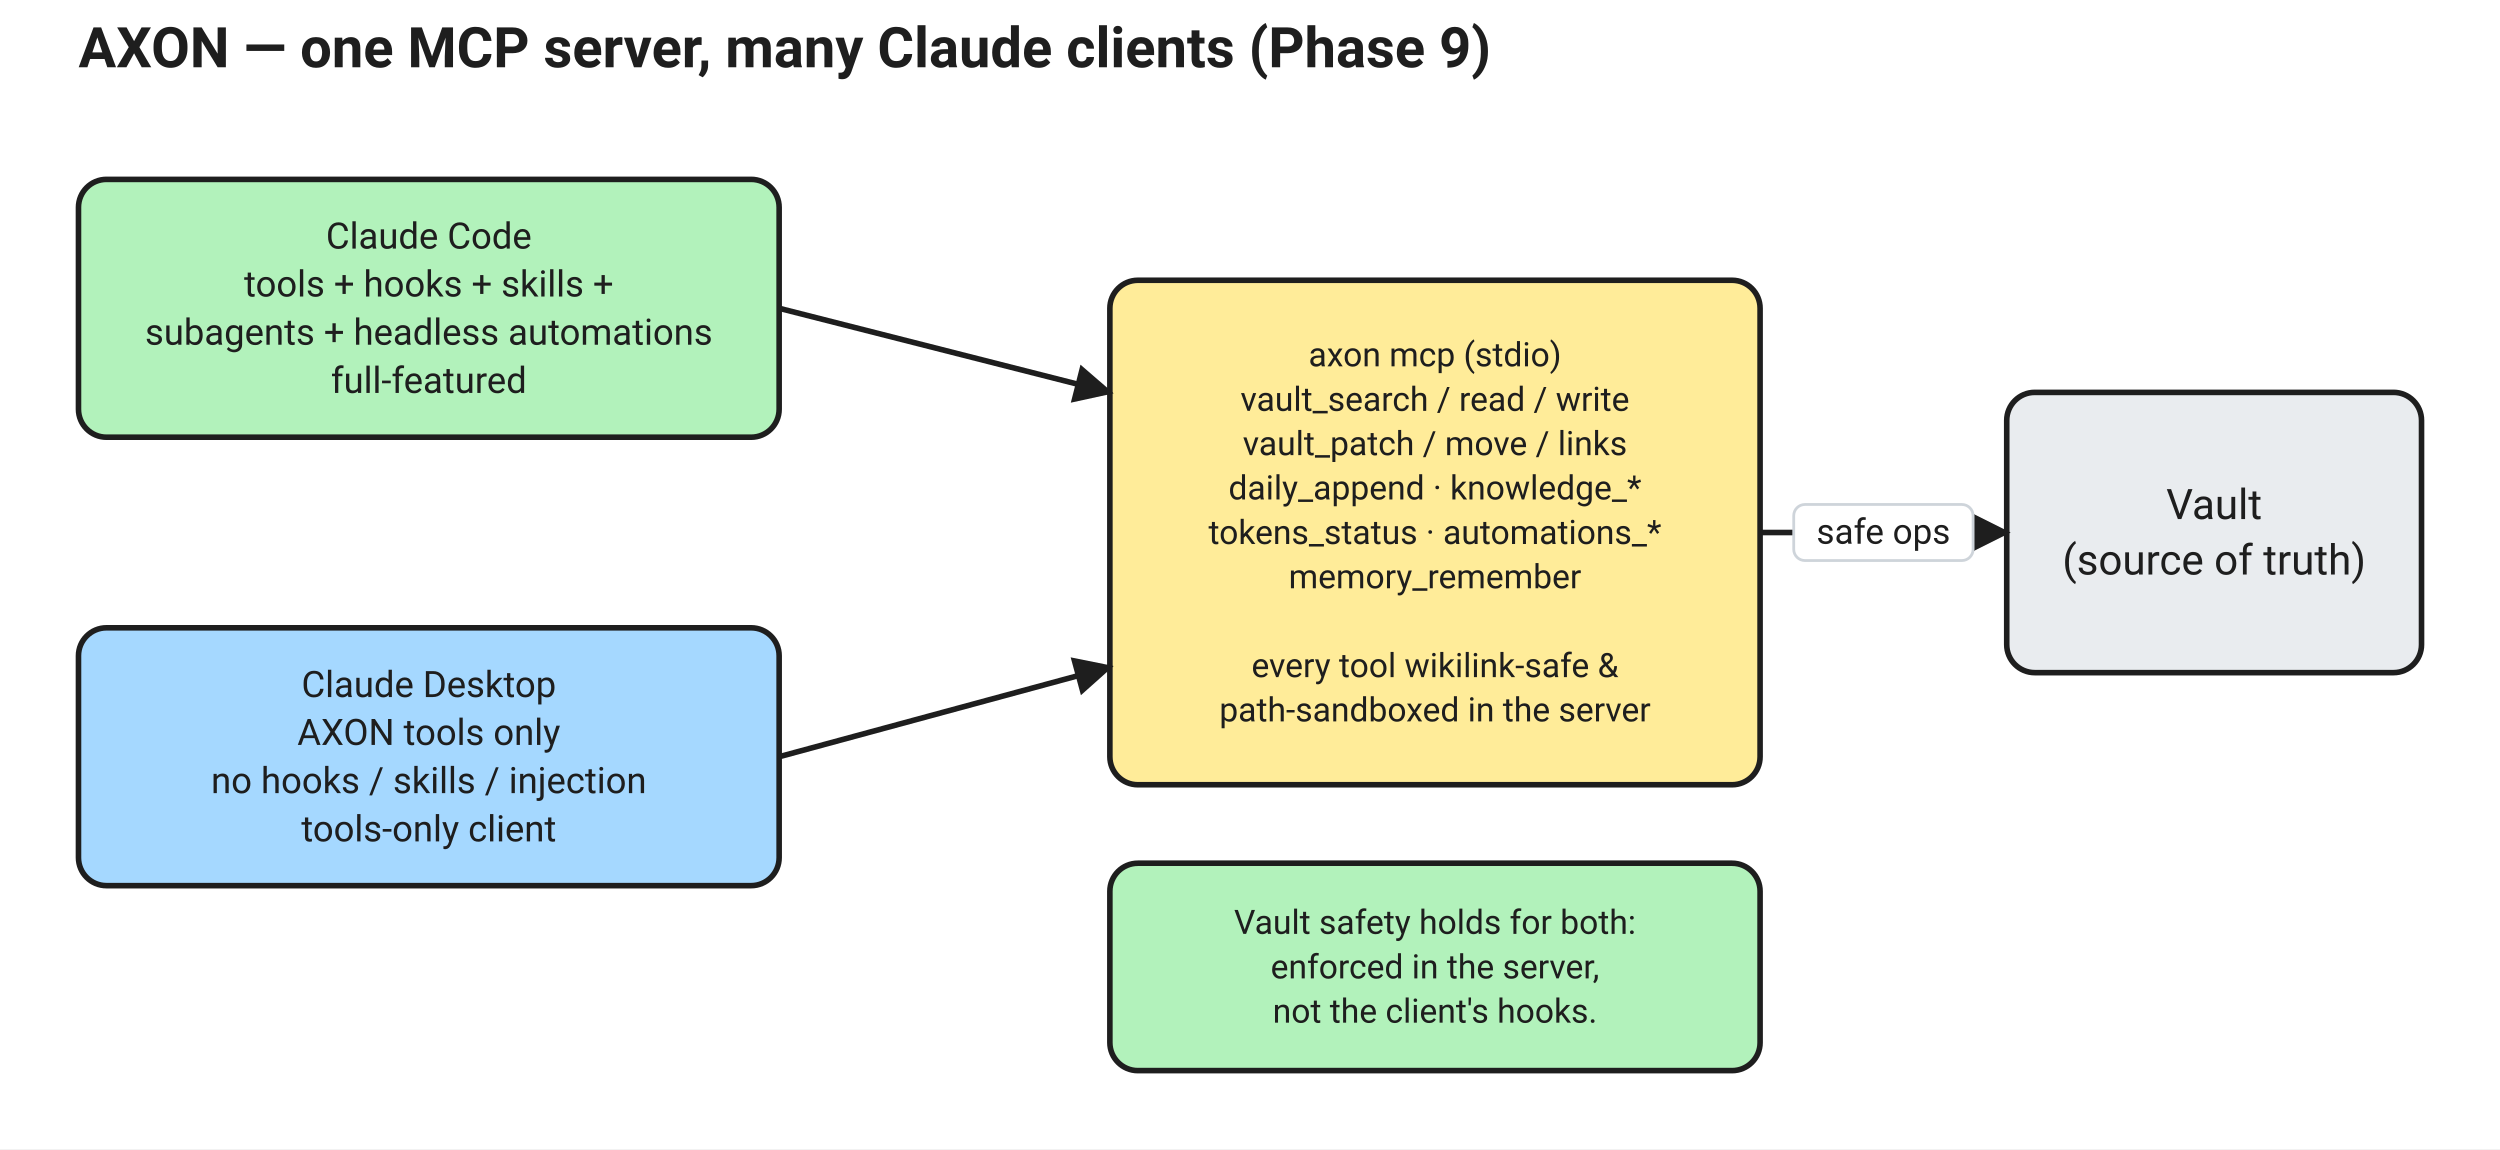
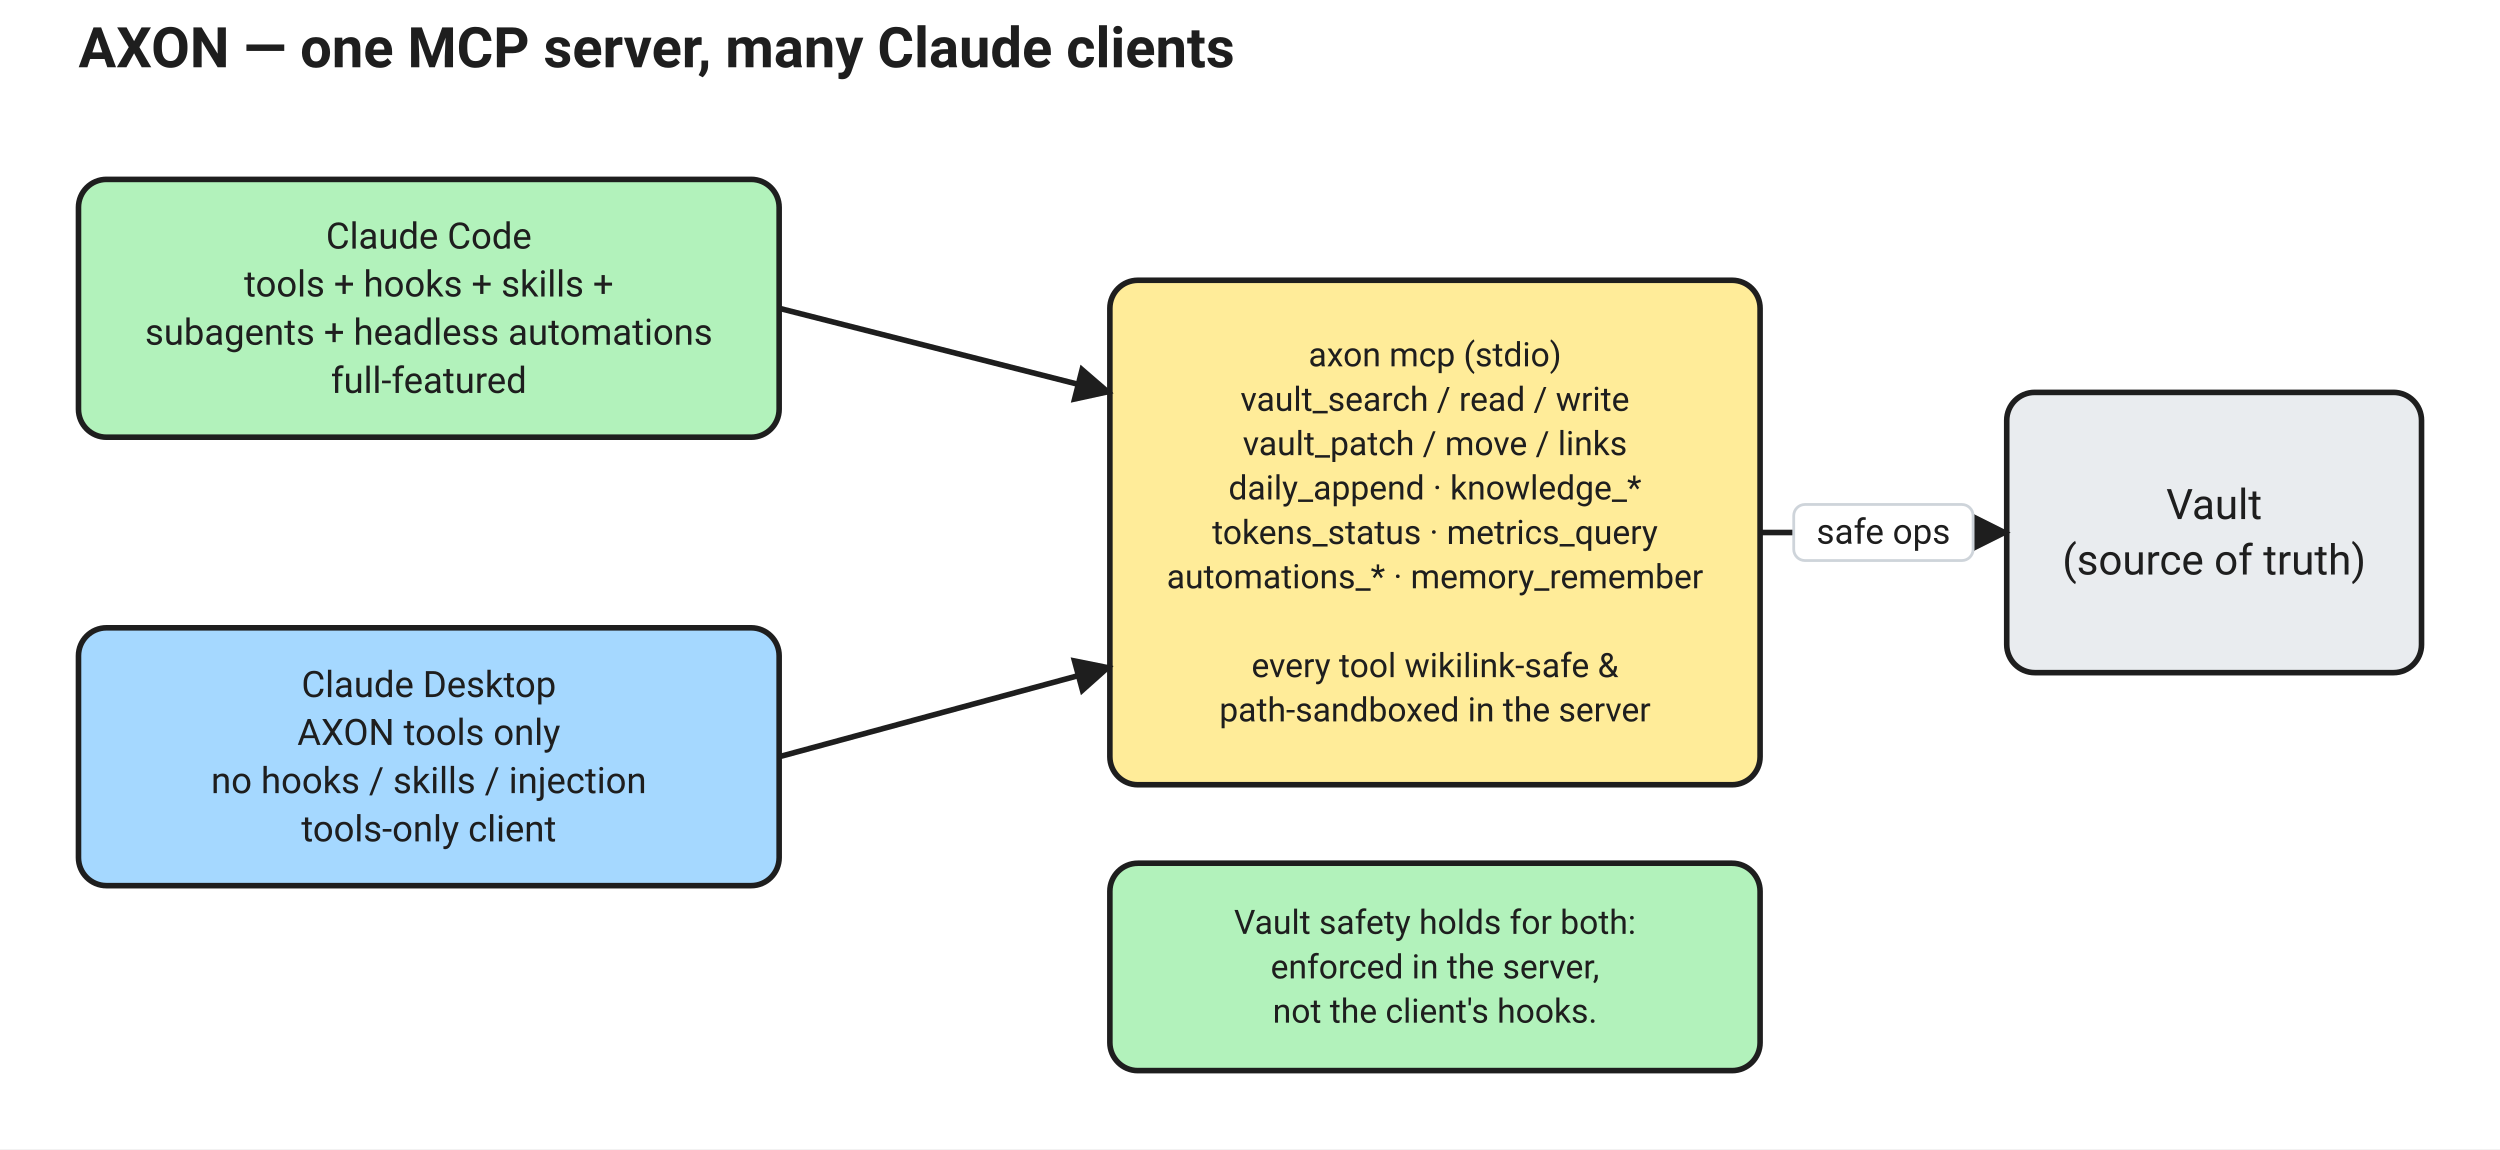
<svg xmlns="http://www.w3.org/2000/svg" width="892" height="410" viewBox="0 0 892 410" font-family="ui-sans-serif, -apple-system, Segoe UI, Roboto, sans-serif">
  <rect width="892" height="410" fill="#ffffff" />
  <defs>
    <marker id="ah" viewBox="0 0 10 10" refX="9" refY="5" markerWidth="7" markerHeight="7" orient="auto-start-reverse">
      <path d="M0,0 L10,5 L0,10 z" fill="#1e1e1e" />
    </marker>
  </defs>
-   <text x="28" y="24" font-size="20" font-weight="700" fill="#1e1e1e">AXON — one MCP server, many Claude clients (Phase 9)</text>
+   <text x="28" y="24" font-size="20" font-weight="700" fill="#1e1e1e">AXON — one MCP server, many Claude clients</text>
  <rect x="28" y="64" width="250" height="92" rx="10" fill="#b2f2bb" stroke="#1e1e1e" stroke-width="2" />
  <text x="153" y="88.7" font-size="13" fill="#1e1e1e" text-anchor="middle">Claude Code</text>
  <text x="153" y="105.8" font-size="13" fill="#1e1e1e" text-anchor="middle">tools + hooks + skills +</text>
  <text x="153" y="123.0" font-size="13" fill="#1e1e1e" text-anchor="middle">subagents + headless automations</text>
  <text x="153" y="140.2" font-size="13" fill="#1e1e1e" text-anchor="middle">full-featured</text>
  <rect x="28" y="224" width="250" height="92" rx="10" fill="#a5d8ff" stroke="#1e1e1e" stroke-width="2" />
  <text x="153" y="248.7" font-size="13" fill="#1e1e1e" text-anchor="middle">Claude Desktop</text>
  <text x="153" y="265.8" font-size="13" fill="#1e1e1e" text-anchor="middle">AXON tools only</text>
  <text x="153" y="283.0" font-size="13" fill="#1e1e1e" text-anchor="middle">no hooks / skills / injection</text>
  <text x="153" y="300.2" font-size="13" fill="#1e1e1e" text-anchor="middle">tools-only client</text>
  <rect x="396" y="100" width="232" height="180" rx="10" fill="#ffec99" stroke="#1e1e1e" stroke-width="2" />
  <text x="512" y="130.7" font-size="12" fill="#1e1e1e" text-anchor="middle">axon mcp (stdio)</text>
  <text x="512" y="146.6" font-size="12" fill="#1e1e1e" text-anchor="middle">vault_search / read / write</text>
  <text x="512" y="162.4" font-size="12" fill="#1e1e1e" text-anchor="middle">vault_patch / move / links</text>
  <text x="512" y="178.2" font-size="12" fill="#1e1e1e" text-anchor="middle">daily_append · knowledge_*</text>
-   <text x="512" y="194.1" font-size="12" fill="#1e1e1e" text-anchor="middle">tokens_status · automations_*</text>
-   <text x="512" y="209.9" font-size="12" fill="#1e1e1e" text-anchor="middle">memory_remember</text>
+   <text x="512" y="194.1" font-size="12" fill="#1e1e1e" text-anchor="middle">tokens_status · metrics_query</text>
+   <text x="512" y="209.9" font-size="12" fill="#1e1e1e" text-anchor="middle">automations_* · memory_remember</text>
  <text x="512" y="225.8" font-size="12" fill="#1e1e1e" text-anchor="middle"> </text>
  <text x="512" y="241.6" font-size="12" fill="#1e1e1e" text-anchor="middle">every tool wikilink-safe &amp;</text>
  <text x="512" y="257.4" font-size="12" fill="#1e1e1e" text-anchor="middle">path-sandboxed in the server</text>
  <rect x="716" y="140" width="148" height="100" rx="10" fill="#e9ecef" stroke="#1e1e1e" stroke-width="2" />
  <text x="790" y="185.2" font-size="15" fill="#1e1e1e" text-anchor="middle">Vault</text>
  <text x="790" y="205.0" font-size="15" fill="#1e1e1e" text-anchor="middle">(source of truth)</text>
  <rect x="396" y="308" width="232" height="74" rx="10" fill="#b2f2bb" stroke="#1e1e1e" stroke-width="2" />
  <text x="512" y="333.2" font-size="12" fill="#1e1e1e" text-anchor="middle">Vault safety holds for both:</text>
  <text x="512" y="349.1" font-size="12" fill="#1e1e1e" text-anchor="middle">enforced in the server,</text>
  <text x="512" y="364.9" font-size="12" fill="#1e1e1e" text-anchor="middle">not the client's hooks.</text>
  <line x1="278" y1="110" x2="396" y2="140" stroke="#1e1e1e" stroke-width="2" marker-end="url(#ah)" />
  <line x1="278" y1="270" x2="396" y2="238" stroke="#1e1e1e" stroke-width="2" marker-end="url(#ah)" />
  <line x1="628" y1="190" x2="716" y2="190" stroke="#1e1e1e" stroke-width="2" marker-end="url(#ah)" />
  <rect x="640.0" y="180.0" width="64" height="20" rx="4" fill="#ffffff" stroke="#ced4da" stroke-width="1" />
  <text x="672" y="194.0" font-size="12.5" fill="#1e1e1e" text-anchor="middle">safe ops</text>
</svg>
